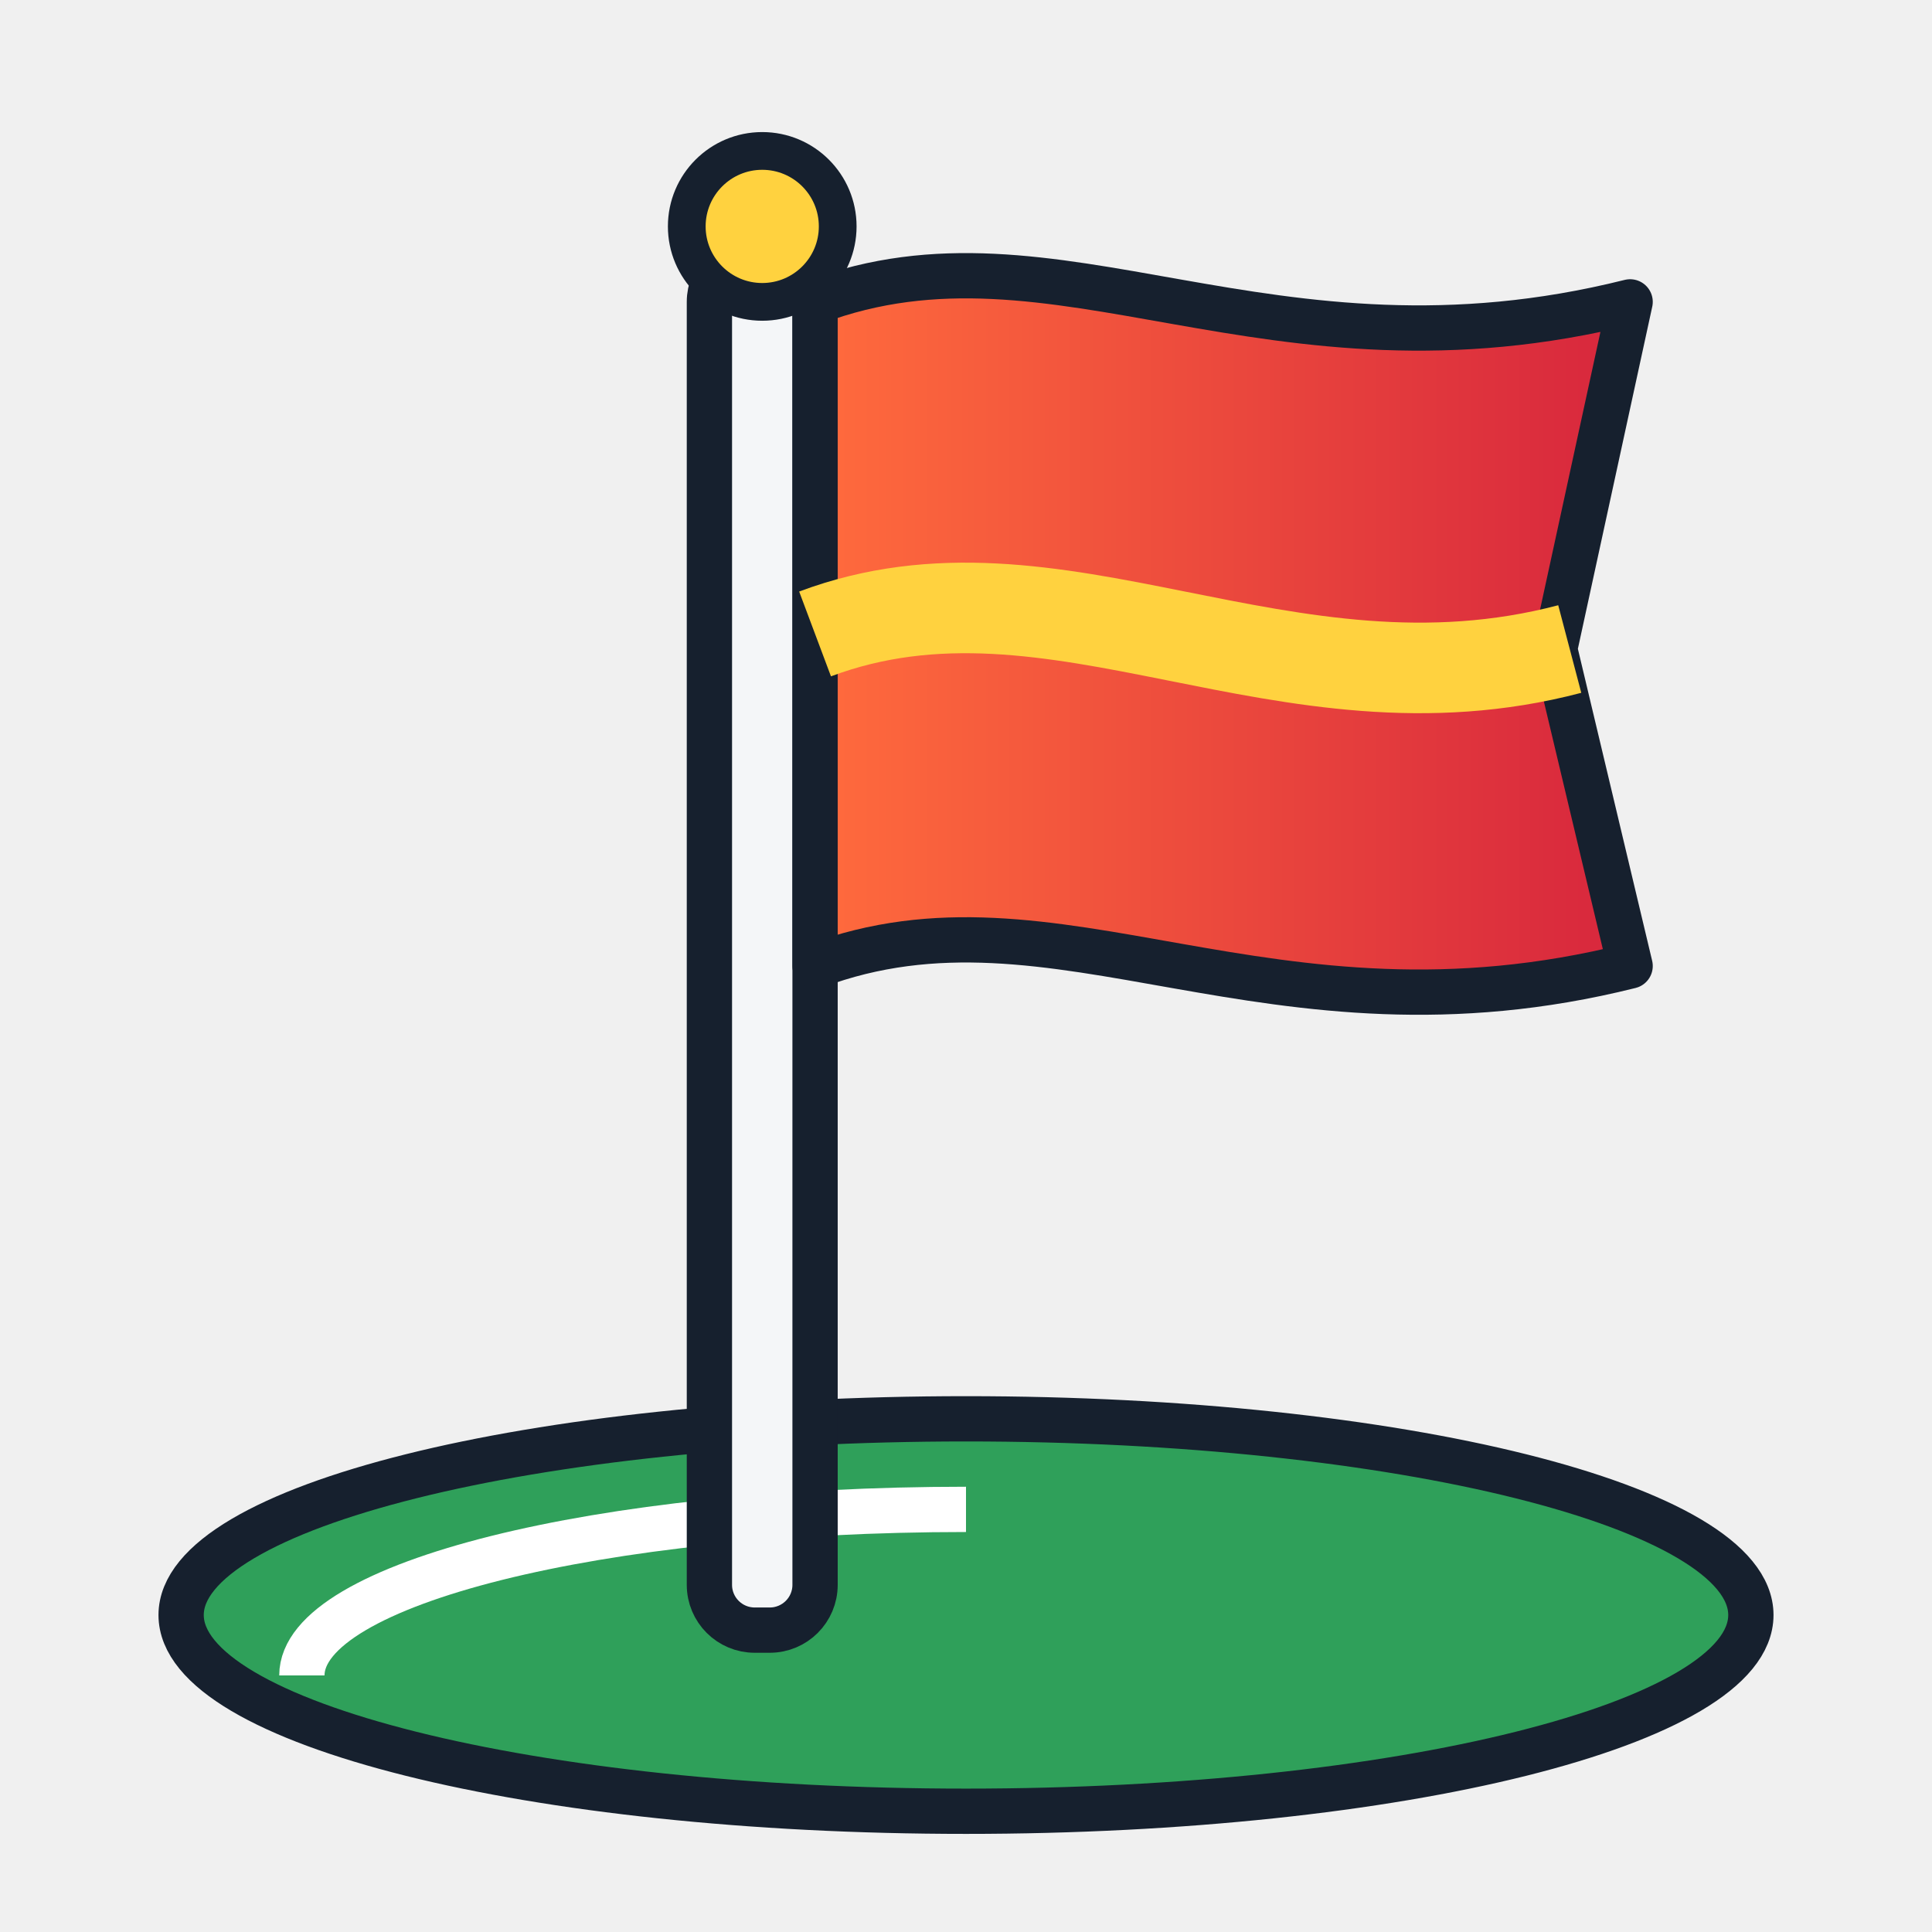
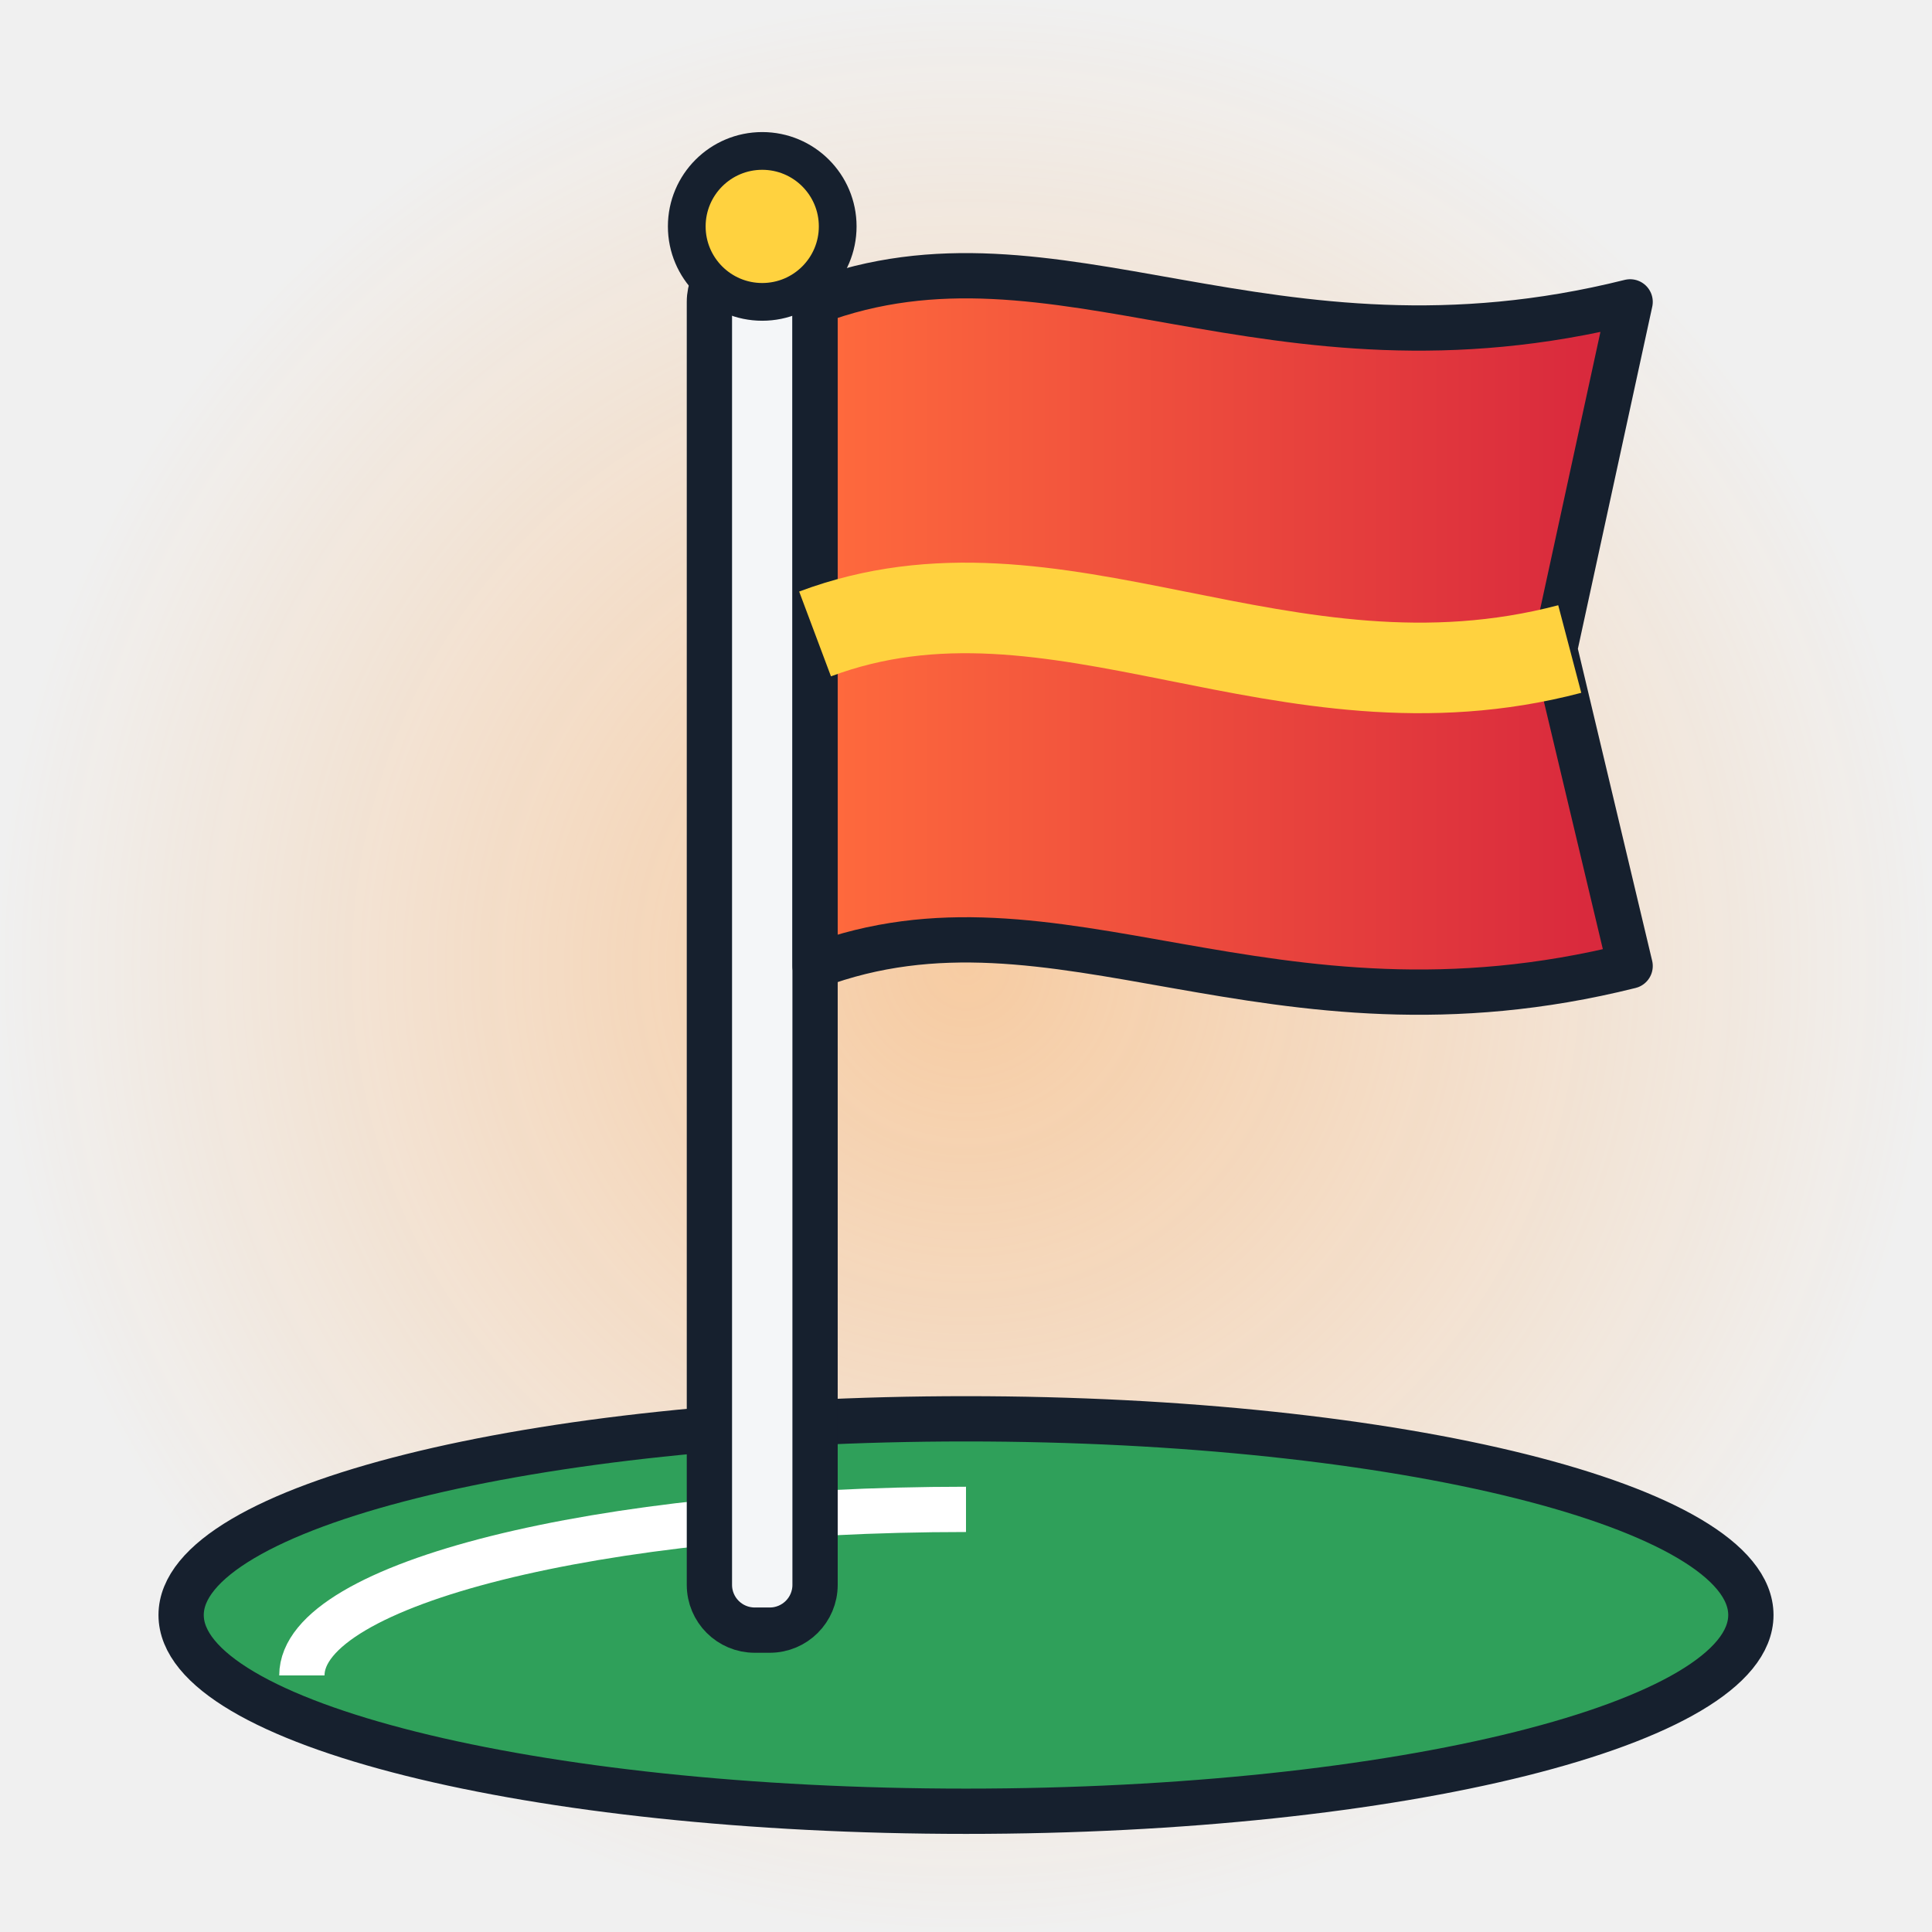
<svg xmlns="http://www.w3.org/2000/svg" width="256" height="256" viewBox="0 0 256 256">
  <defs>
+     <radialGradient id="halo" cx="0.5" cy="0.5" r="0.5">
+       <stop offset="0" stop-color="#FF9F43" stop-opacity="0.45" />
+       <stop offset="0.55" stop-color="#FF9F43" stop-opacity="0.203" />
+       <stop offset="1" stop-color="#FF9F43" stop-opacity="0" />
+     </radialGradient>
    <linearGradient id="f" x1="0" y1="0" x2="1" y2="0">
      <stop offset="0" stop-color="#FF6B3D" />
      <stop offset="1" stop-color="#D7263D" />
    </linearGradient>
  </defs>
+   <circle cx="128" cy="128" r="128" fill="url(#halo)" />
  <ellipse cx="128" cy="214" rx="104" ry="26" fill="#2FA05A" stroke="#16202E" stroke-width="6" />
  <path d="M40 222 A88 22 0 0 1 128 200" fill="none" stroke="#FFFFFF" stroke-width="6" />
  <rect x="94" y="34" width="14" height="182" rx="6" fill="#F4F6F8" stroke="#16202E" stroke-width="6" />
  <path d="M108 40 C140 28 168 52 216 40 L206 86 L216 128 C168 140 140 116 108 128 Z" fill="url(#f)" stroke="#16202E" stroke-width="6" stroke-linejoin="round" />
  <path d="M108 84 C140 72 170 96 208 86" fill="none" stroke="#FFD23F" stroke-width="12" />
  <circle cx="101" cy="30" r="10" fill="#FFD23F" stroke="#16202E" stroke-width="5" />
</svg>
